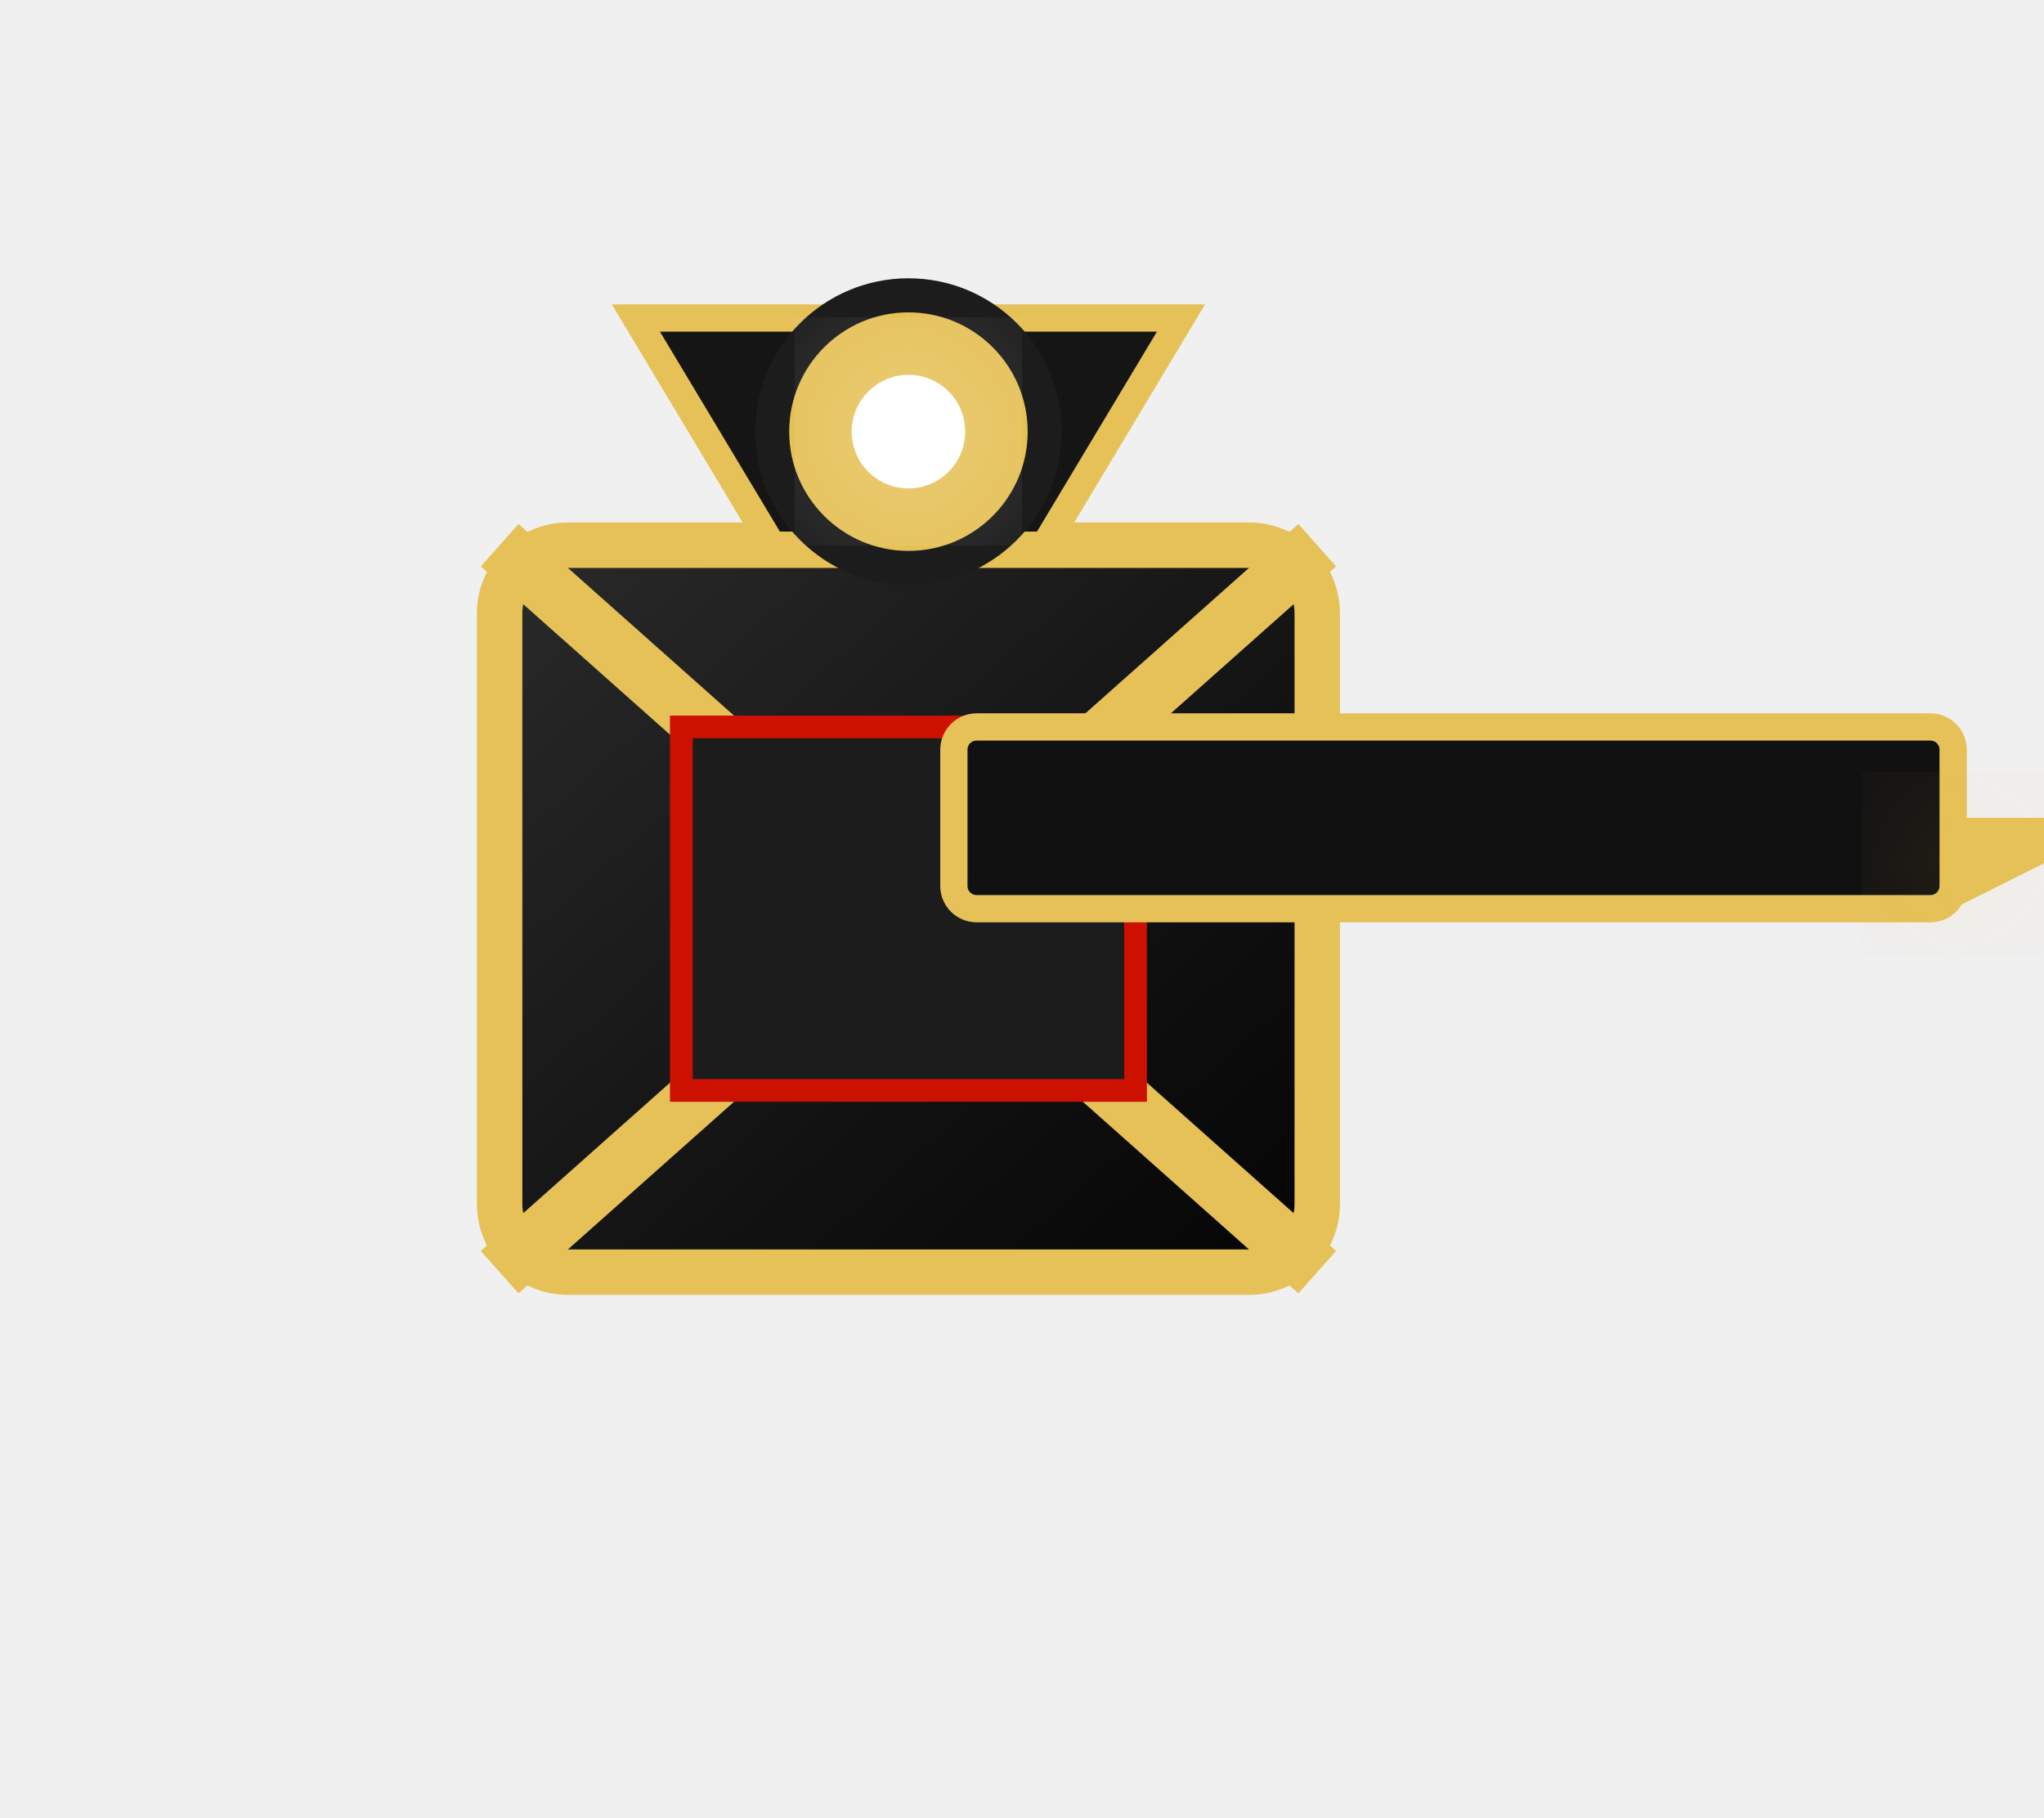
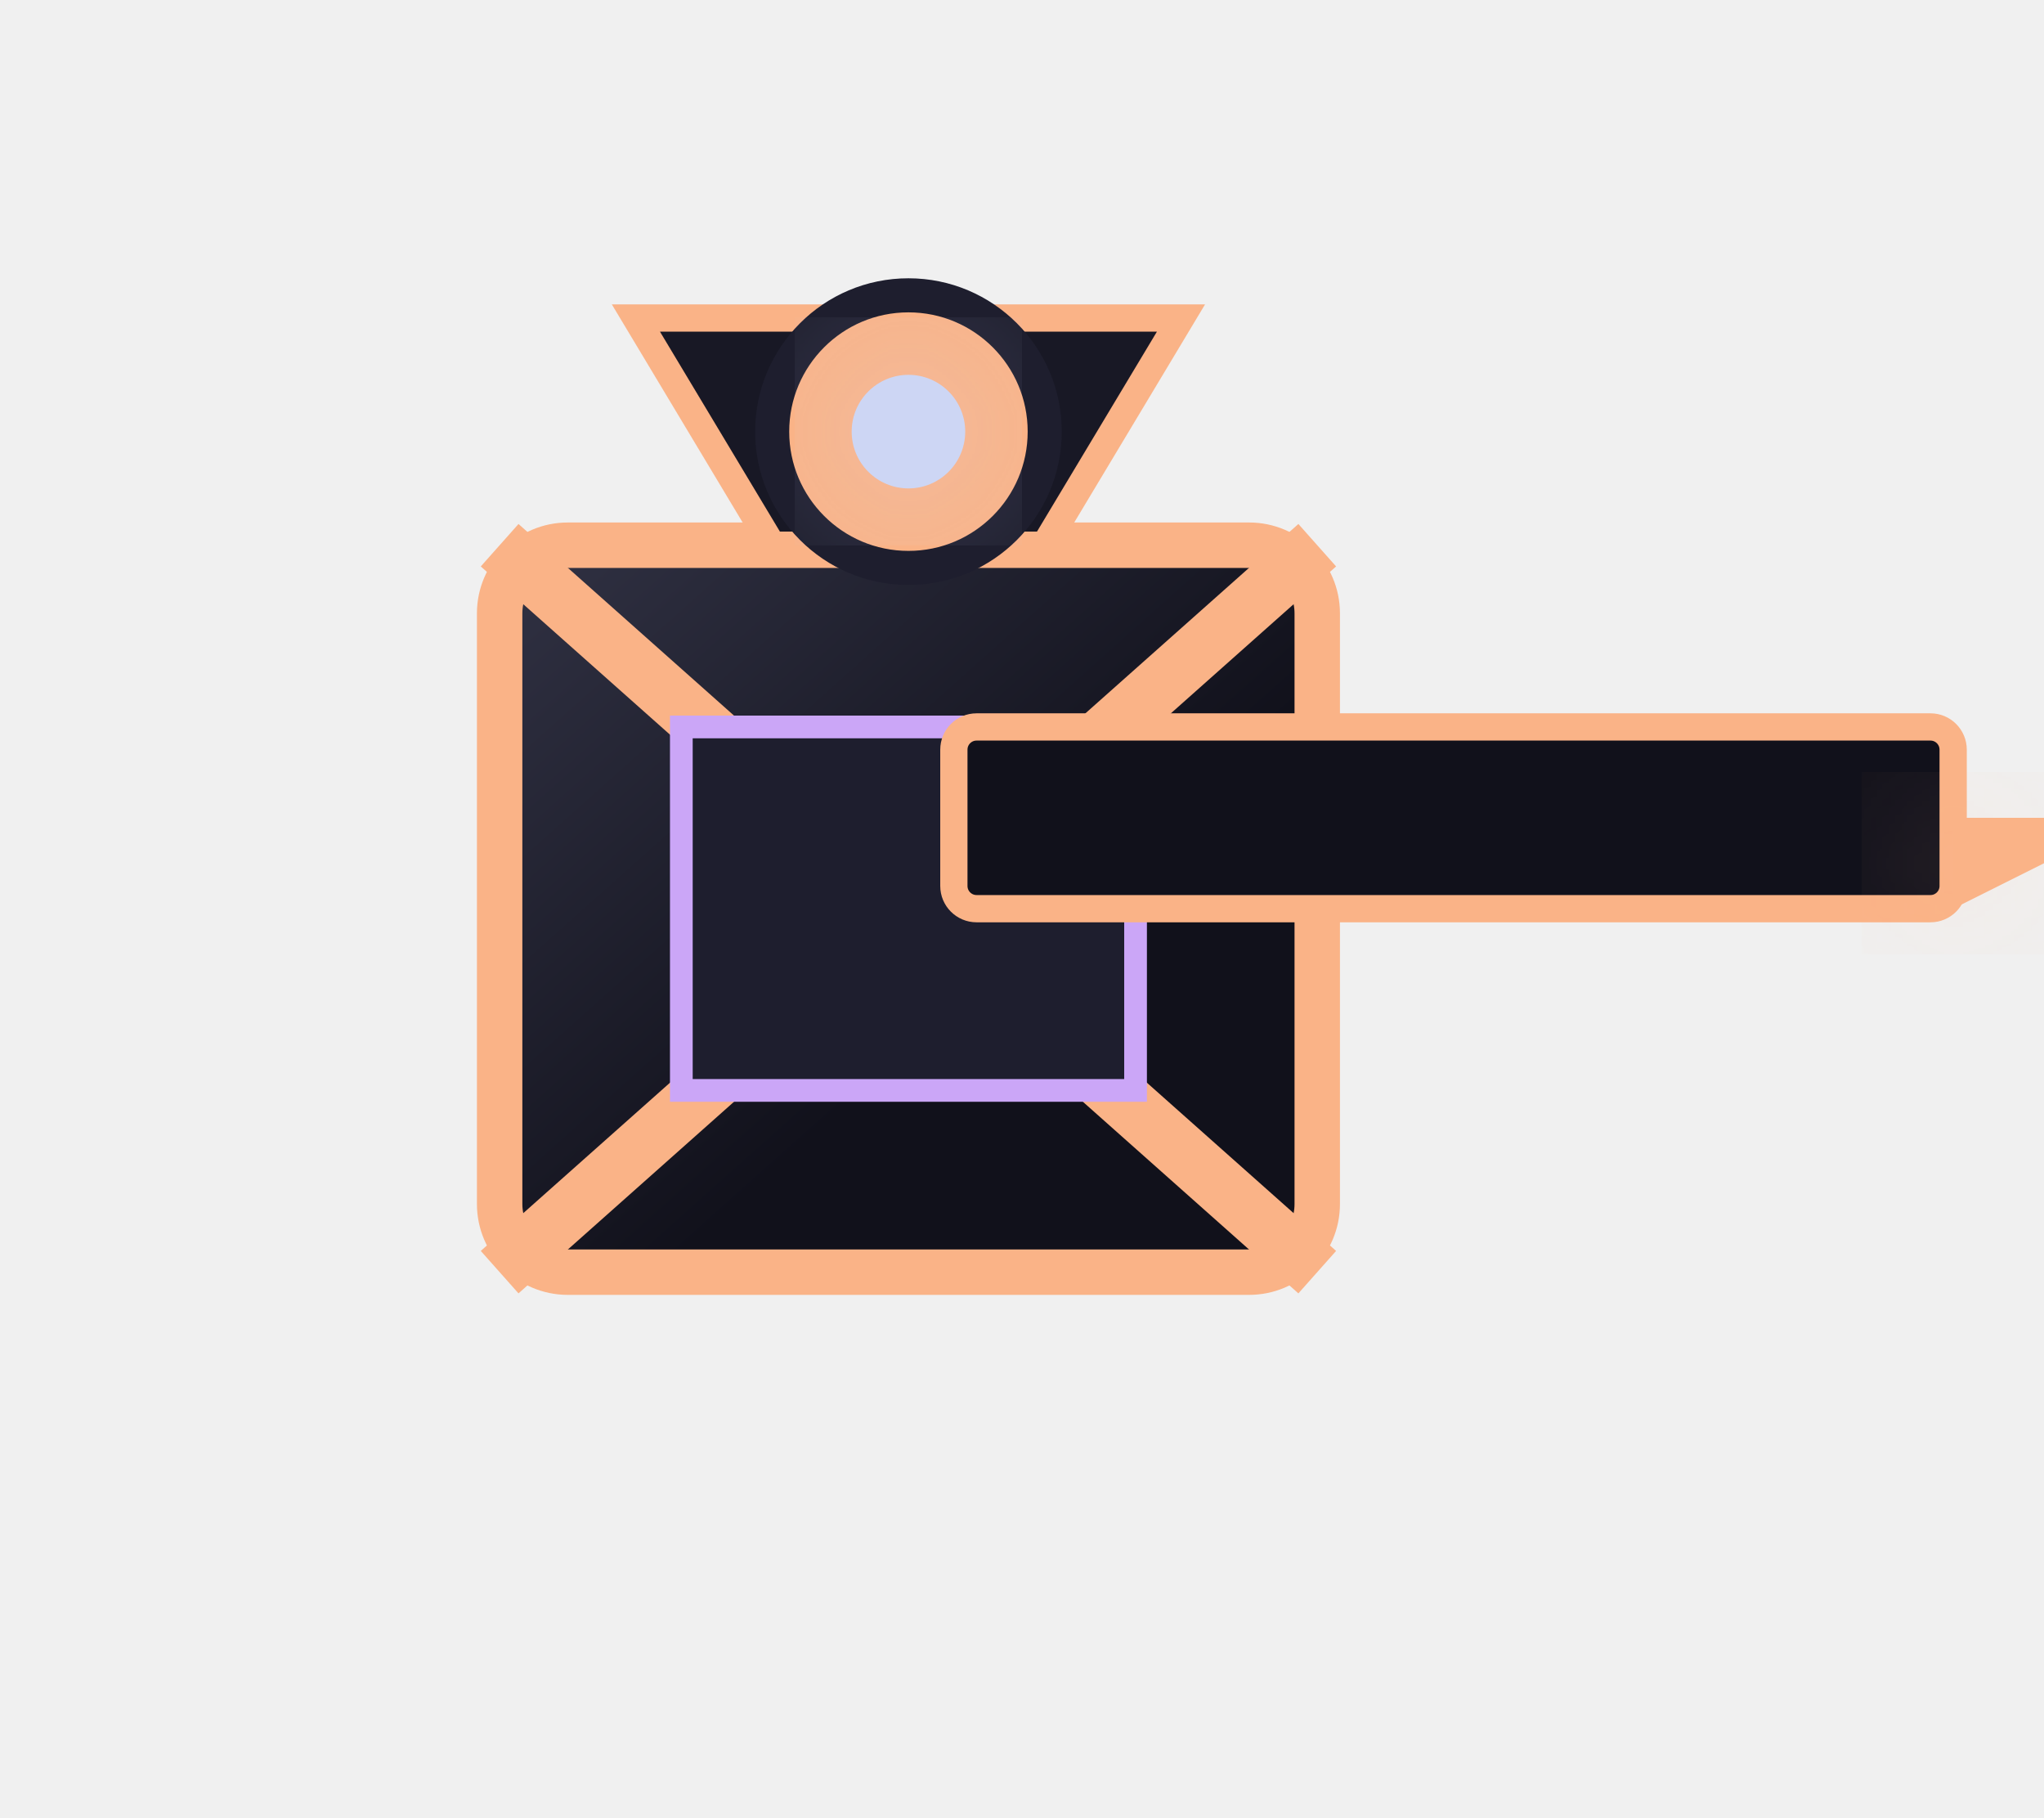
<svg xmlns="http://www.w3.org/2000/svg" viewBox="0 0 90 80" width="90" height="80">
  <defs>
    <filter id="goldGlow" x="-50%" y="-50%" width="200%" height="200%">
      <feGaussianBlur stdDeviation="4.5" result="blur" />
      <feMerge>
        <feMergeNode in="blur" />
        <feMergeNode in="SourceGraphic" />
      </feMerge>
    </filter>
    <filter id="heavyGoldGlow" x="-80%" y="-80%" width="260%" height="260%">
      <feGaussianBlur stdDeviation="7" result="blur1" />
      <feGaussianBlur stdDeviation="2.5" result="blur2" />
      <feMerge>
        <feMergeNode in="blur1" />
        <feMergeNode in="blur2" />
        <feMergeNode in="SourceGraphic" />
      </feMerge>
    </filter>
    <filter id="sakuraGlow" x="-50%" y="-50%" width="200%" height="200%">
      <feGaussianBlur stdDeviation="4" result="blur" />
      <feMerge>
        <feMergeNode in="blur" />
        <feMergeNode in="SourceGraphic" />
      </feMerge>
    </filter>
    <filter id="inkMisty" x="-30%" y="-30%" width="160%" height="160%">
      <feGaussianBlur stdDeviation="1.8" />
    </filter>
    <filter id="redGlow" x="-40%" y="-40%" width="180%" height="180%">
      <feGaussianBlur stdDeviation="3.5" result="blur" />
      <feMerge>
        <feMergeNode in="blur" />
        <feMergeNode in="SourceGraphic" />
      </feMerge>
    </filter>
    <linearGradient id="inkWashGrad" x1="0%" y1="0%" x2="100%" y2="100%">
-       <stop offset="0%" stop-color="#2a2a2a" />
-       <stop offset="60%" stop-color="#121212" />
-       <stop offset="100%" stop-color="#050505" />
+       <stop offset="0%" stop-color="#313244" />
+       <stop offset="60%" stop-color="#11111b" />
+       <stop offset="100%" stop-color="#11111b" />
    </linearGradient>
    <linearGradient id="inkWashLight" x1="0%" y1="0%" x2="100%" y2="100%">
-       <stop offset="0%" stop-color="#6e6e6e" />
-       <stop offset="50%" stop-color="#3c3c3c" />
-       <stop offset="100%" stop-color="#1c1c1c" />
+       <stop offset="0%" stop-color="#6c7086" />
+       <stop offset="50%" stop-color="#45475a" />
+       <stop offset="100%" stop-color="#1e1e2e" />
    </linearGradient>
    <linearGradient id="spiritGold" x1="0%" y1="0%" x2="100%" y2="0%">
-       <stop offset="0%" stop-color="#ffffff" />
-       <stop offset="35%" stop-color="#ffe680" />
-       <stop offset="75%" stop-color="#e5c158" />
-       <stop offset="100%" stop-color="#b8860b" />
+       <stop offset="0%" stop-color="#cdd6f4" />
+       <stop offset="35%" stop-color="#f9e2af" />
+       <stop offset="75%" stop-color="#fab387" />
+       <stop offset="100%" stop-color="#fab387" />
    </linearGradient>
    <linearGradient id="sacredMaple" x1="0%" y1="0%" x2="100%" y2="100%">
-       <stop offset="0%" stop-color="#ff2200" />
-       <stop offset="50%" stop-color="#d43f00" />
-       <stop offset="100%" stop-color="#800000" />
+       <stop offset="0%" stop-color="#f38ba8" />
+       <stop offset="50%" stop-color="#fab387" />
+       <stop offset="100%" stop-color="#eba0ac" />
    </linearGradient>
    <linearGradient id="sakuraBlade" x1="0%" y1="0%" x2="100%" y2="100%">
-       <stop offset="0%" stop-color="#ffffff" />
-       <stop offset="40%" stop-color="#ffb3d9" />
-       <stop offset="85%" stop-color="#ff3399" />
-       <stop offset="100%" stop-color="#cc0066" />
+       <stop offset="0%" stop-color="#cdd6f4" />
+       <stop offset="40%" stop-color="#f2cdcd" />
+       <stop offset="85%" stop-color="#f5c2e7" />
+       <stop offset="100%" stop-color="#cba6f7" />
    </linearGradient>
    <linearGradient id="crimsonGaze" x1="0%" y1="0%" x2="100%" y2="100%">
-       <stop offset="0%" stop-color="#ff3333" />
-       <stop offset="60%" stop-color="#aa0000" />
-       <stop offset="100%" stop-color="#550000" />
+       <stop offset="0%" stop-color="#f38ba8" />
+       <stop offset="60%" stop-color="#eba0ac" />
+       <stop offset="100%" stop-color="#1e1e2e" />
    </linearGradient>
  </defs>
-   <rect x="22" y="24" width="36" height="32" rx="3" fill="url(#inkWashGrad)" stroke="#e5c158" stroke-width="2" />
-   <line x1="22" y1="24" x2="58" y2="56" stroke="#e5c158" stroke-width="2.5" />
-   <line x1="22" y1="56" x2="58" y2="24" stroke="#e5c158" stroke-width="2.5" />
-   <rect x="30" y="32" width="20" height="16" fill="#1c1c1c" stroke="#cc1100" stroke-width="1" />
-   <path d="M 28 14 L 52 14 L 46 24 L 34 24 Z" fill="#151515" stroke="#e5c158" stroke-width="1.2" />
-   <circle cx="40" cy="19" r="6" fill="#e5c158" stroke="#1c1c1c" stroke-width="1.5" />
-   <circle cx="40" cy="19" r="2.5" fill="#ffffff" filter="url(#goldGlow)" />
-   <rect x="42" y="32" width="44" height="8" rx="1" fill="#111" stroke="#e5c158" stroke-width="1.2" />
-   <polygon points="86,36 94,36 86,40" fill="#e5c158" filter="url(#goldGlow)" />
-   <line x1="42" y1="36" x2="86" y2="36" stroke="#ffffff" stroke-width="1.8" filter="url(#goldGlow)" />
+   <rect x="22" y="24" width="36" height="32" rx="3" fill="url(#inkWashGrad)" stroke="#fab387" stroke-width="2" />
+   <line x1="22" y1="24" x2="58" y2="56" stroke="#fab387" stroke-width="2.5" />
+   <line x1="22" y1="56" x2="58" y2="24" stroke="#fab387" stroke-width="2.5" />
+   <rect x="30" y="32" width="20" height="16" fill="#1e1e2e" stroke="#cba6f7" stroke-width="1" />
+   <path d="M 28 14 L 52 14 L 46 24 L 34 24 Z" fill="#181825" stroke="#fab387" stroke-width="1.2" />
+   <circle cx="40" cy="19" r="6" fill="#fab387" stroke="#1e1e2e" stroke-width="1.5" />
+   <circle cx="40" cy="19" r="2.5" fill="#cdd6f4" filter="url(#goldGlow)" />
+   <rect x="42" y="32" width="44" height="8" rx="1" fill="#11111b" stroke="#fab387" stroke-width="1.2" />
+   <polygon points="86,36 94,36 86,40" fill="#fab387" filter="url(#goldGlow)" />
+   <line x1="42" y1="36" x2="86" y2="36" stroke="#cdd6f4" stroke-width="1.8" filter="url(#goldGlow)" />
</svg>
